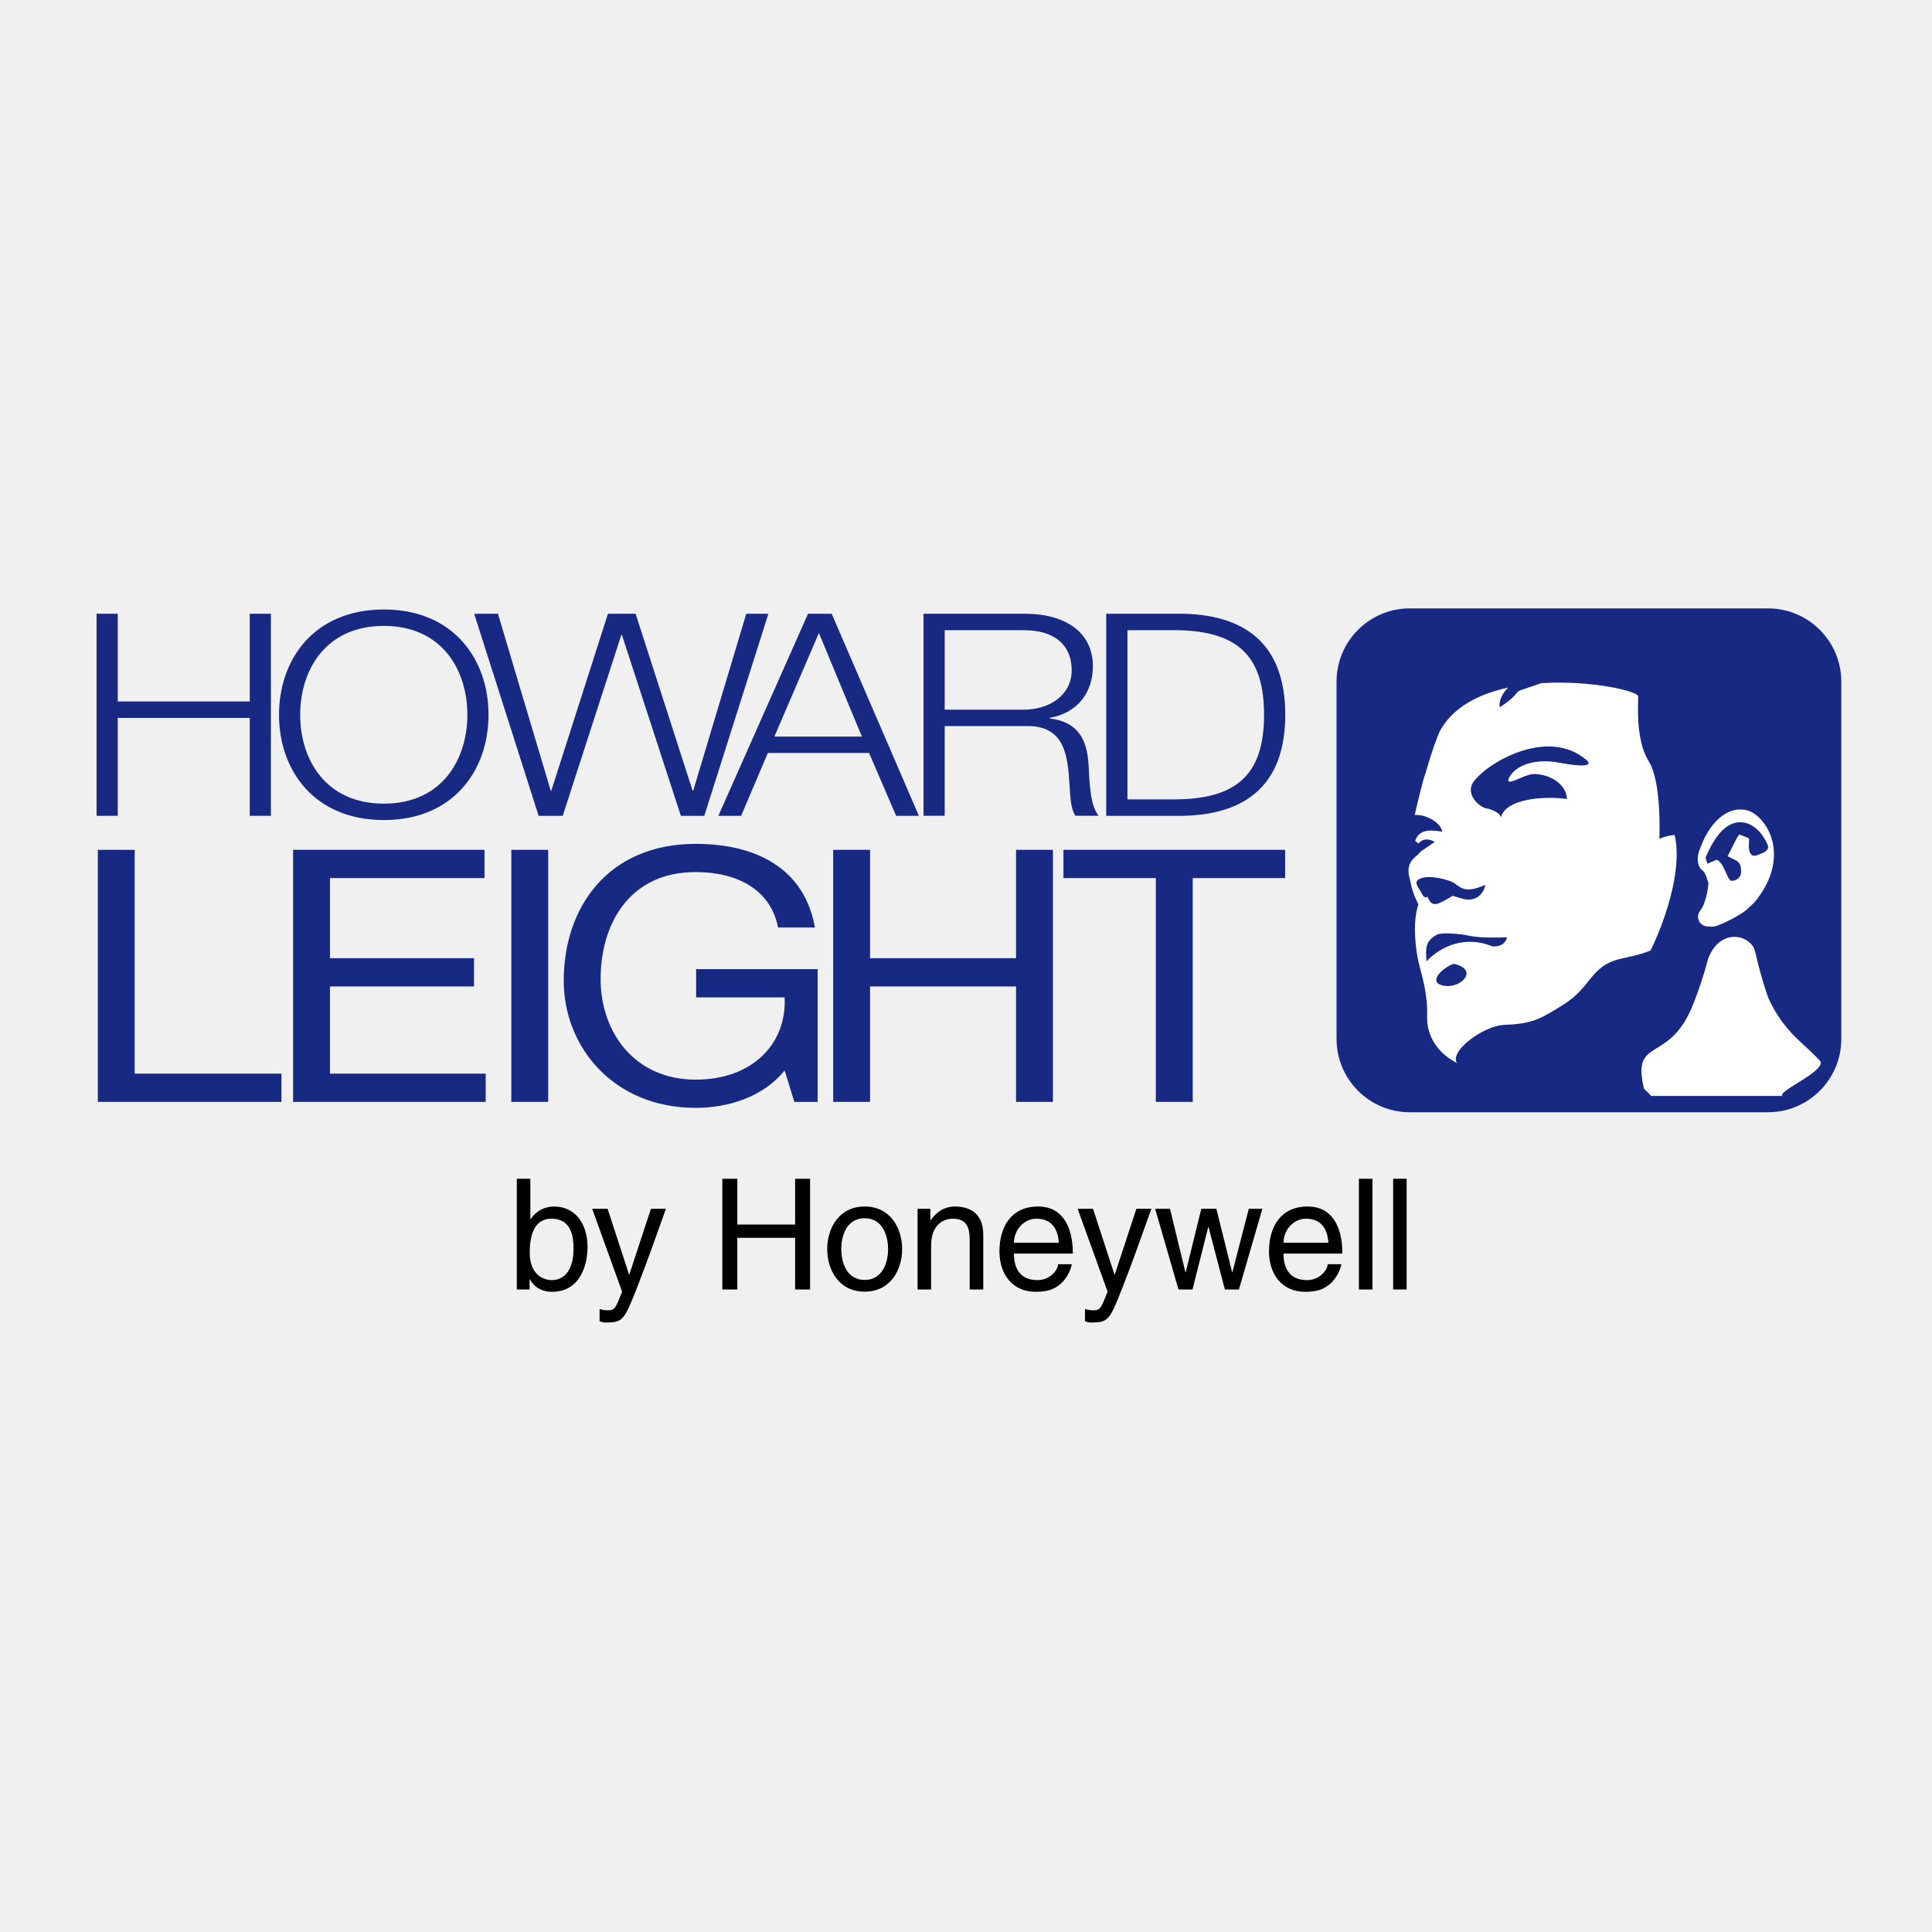
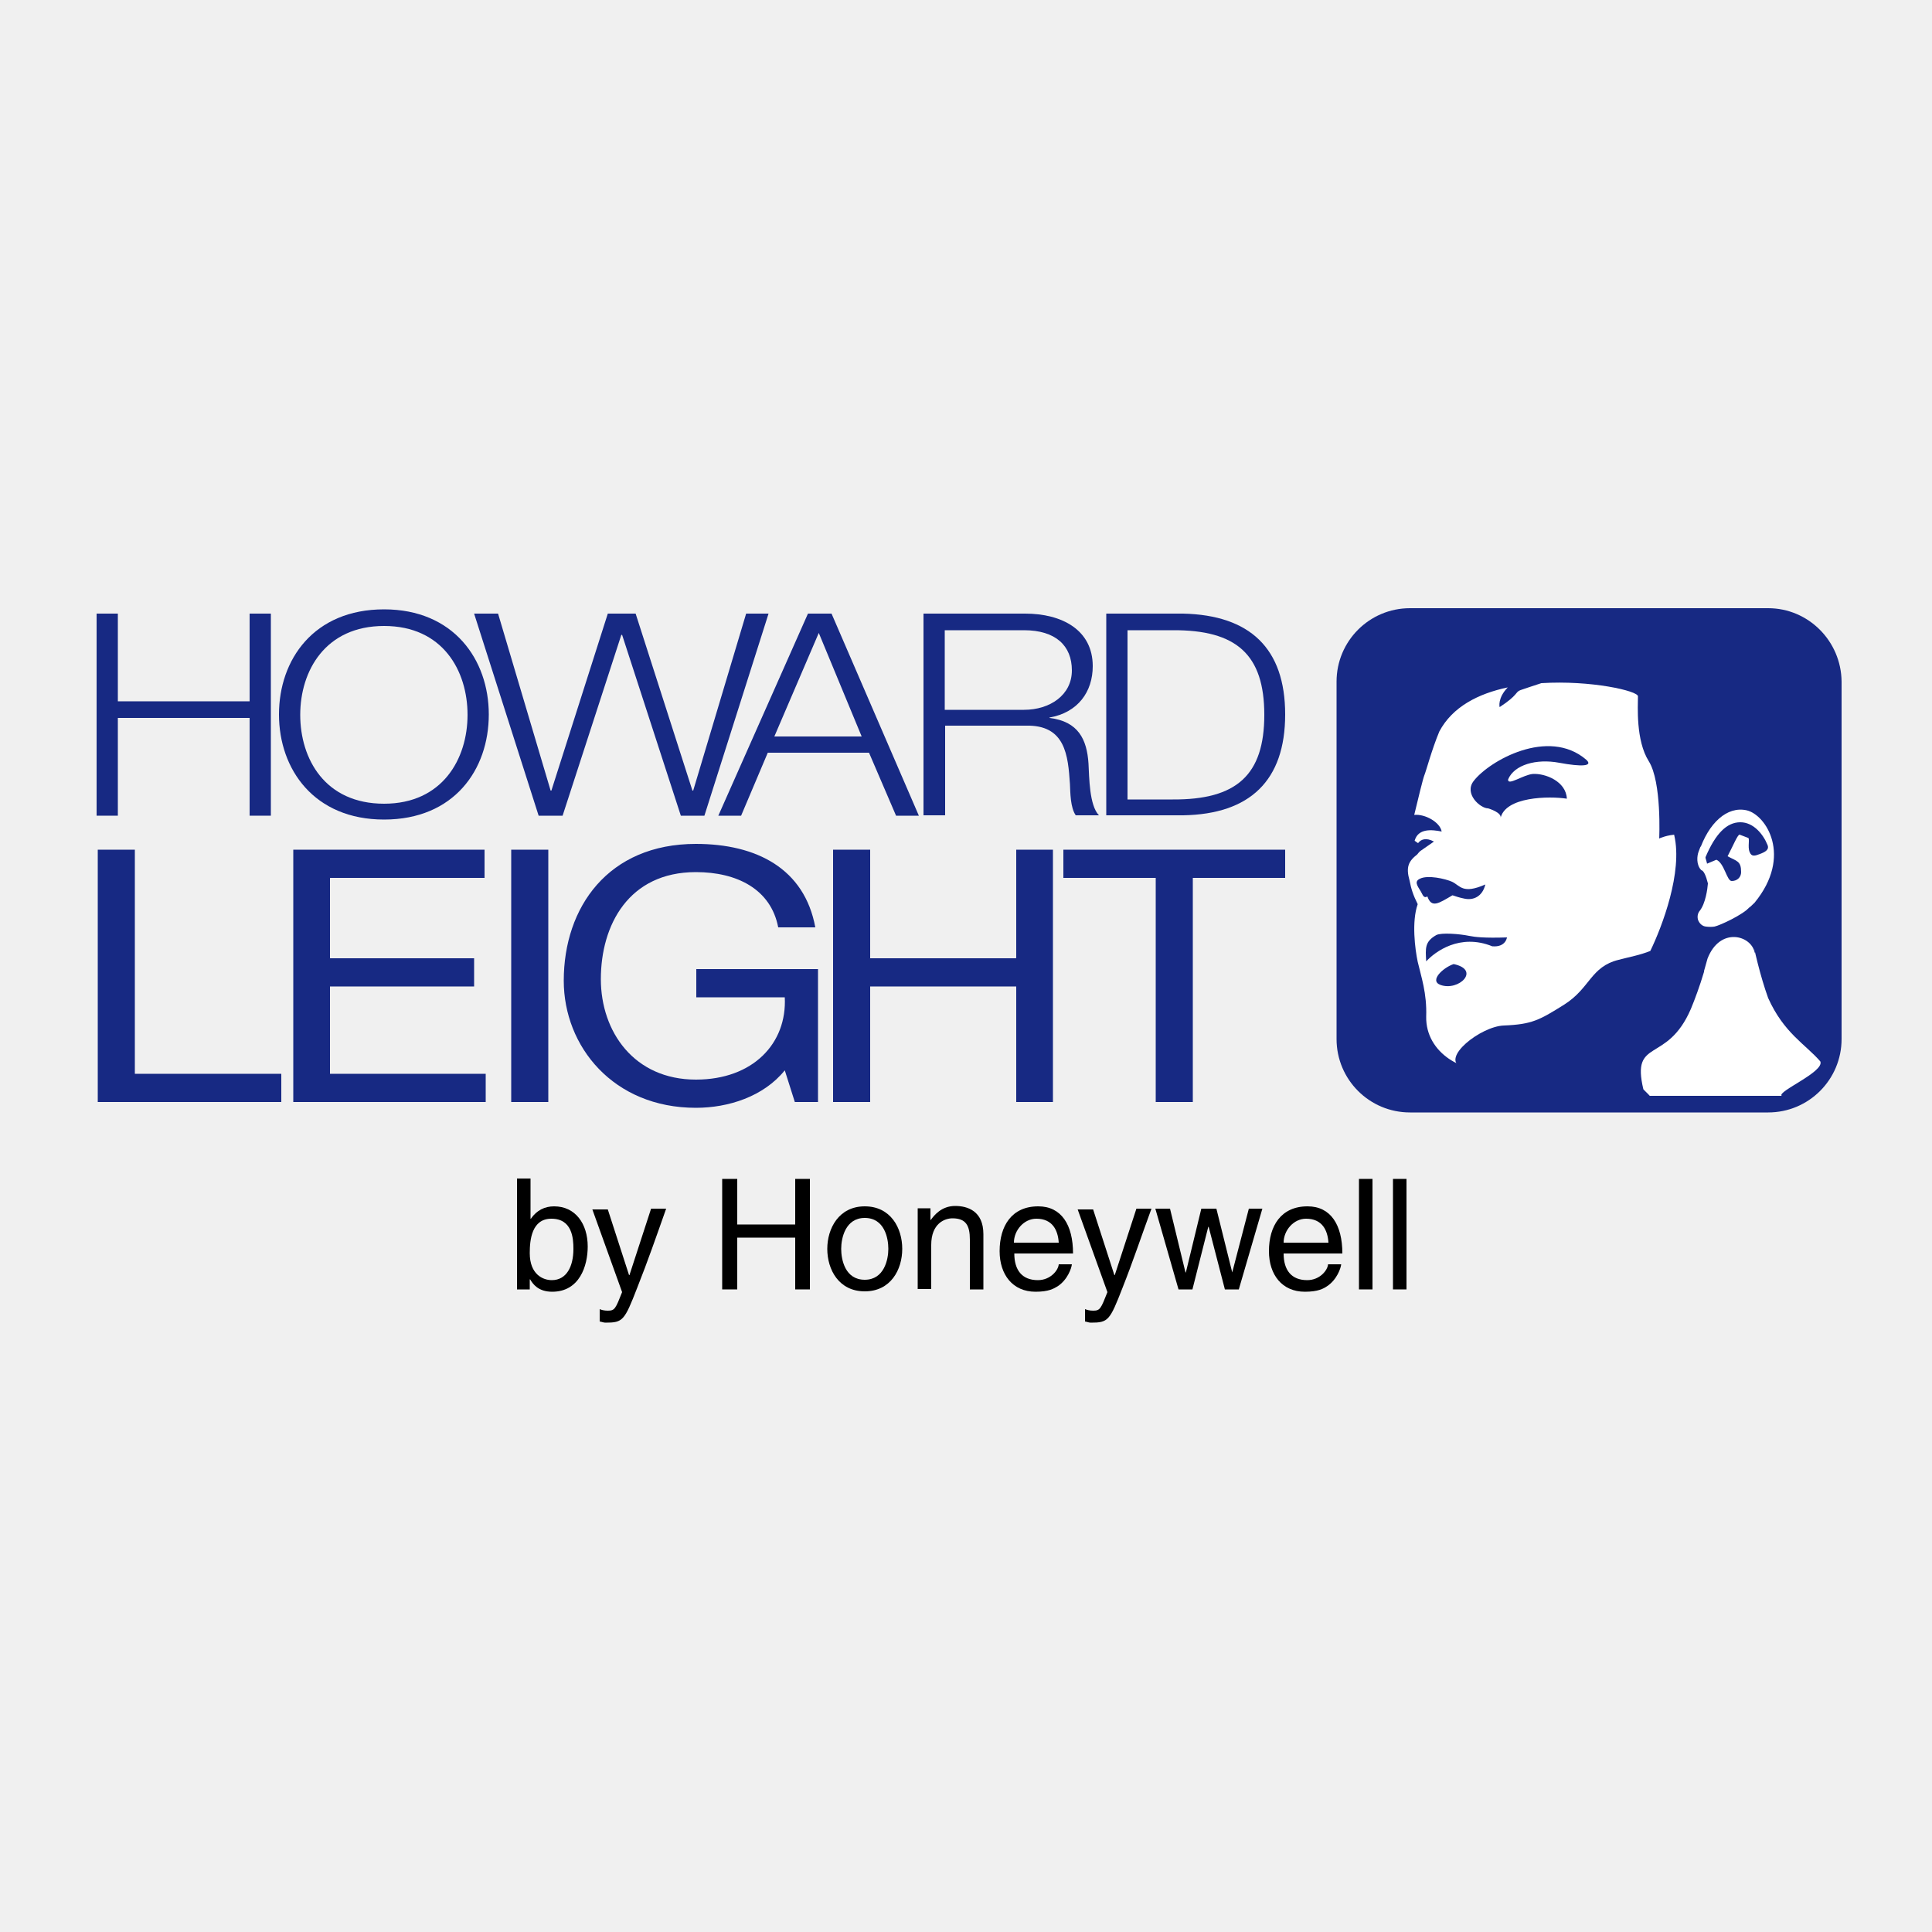
- <svg xmlns="http://www.w3.org/2000/svg" version="1.1" id="Calque_1" x="0px" y="0px" width="500px" height="500px" viewBox="0 0 500 500" enable-background="new 0 0 500 500" xml:space="preserve">
+ <svg xmlns="http://www.w3.org/2000/svg" version="1.1" id="Calque_1" x="0px" y="0px" viewBox="0 0 500 500" style="enable-background:new 0 0 500 500;" xml:space="preserve">
+   <style type="text/css">
+ 	.st0{fill:#172983;}
+ 	.st1{fill:#FFFFFF;}
+ </style>
  <g>
-     <path fill="#172983" d="M457.563,157.447h-92.712c-10.451,0-18.955,8.503-18.955,18.955v92.479   c0,10.459,8.504,18.968,18.955,18.968h92.712c10.455,0,18.961-8.509,18.961-18.968v-92.479   C476.524,165.95,468.019,157.447,457.563,157.447z" />
-     <path fill="#FFFFFF" d="M451.984,209.667c-4.999-1.132-9.786,3.191-12.283,10.694c0,0,1.371,5.456,0.683,7.509   c-0.683,2.039,0.913,13.641,2.271,14.786c1.377,1.132,3.647-0.457,4.78-2.046c1.139-1.602,4.549-5.237,6.602-7.058   C464.042,221.493,456.984,210.806,451.984,209.667z M455.549,221.023c-1.273,0.534-2.188,0.798-2.708-0.476   c-0.599-1.409,0.187-3.706-0.483-3.719l-2.116-0.824c-0.509,0-1.59,2.67-3.127,5.579c2.444,1.338,3.487,1.152,3.487,4.054   c0,1.319-1.043,2.252-2.361,2.335c-1.313,0.09-1.86-4.613-3.964-5.476l-3.81,1.622l1.004-2.335   c2.606-6.067,5.534-9.008,8.963-8.989c3.397,0.019,5.907,3.146,7.026,5.823C457.987,219.891,456.829,220.496,455.549,221.023z" />
+     <path class="st0" d="M457.6,157.4h-92.7c-10.5,0-19,8.5-19,19v92.5c0,10.5,8.5,19,19,19h92.7c10.5,0,19-8.5,19-19v-92.5   C476.5,165.9,468,157.4,457.6,157.4z" />
+     <path class="st1" d="M452,209.7c-5-1.1-9.8,3.2-12.3,10.7c0,0,1.4,5.5,0.7,7.5c-0.7,2,0.9,13.6,2.3,14.8c1.4,1.1,3.6-0.5,4.8-2   c1.1-1.6,4.5-5.2,6.6-7.1C464,221.5,457,210.8,452,209.7z M455.5,221c-1.3,0.5-2.2,0.8-2.7-0.5c-0.6-1.4,0.2-3.7-0.5-3.7l-2.1-0.8   c-0.5,0-1.6,2.7-3.1,5.6c2.4,1.3,3.5,1.2,3.5,4.1c0,1.3-1,2.3-2.4,2.3c-1.3,0.1-1.9-4.6-4-5.5l-3.8,1.6l1-2.3c2.6-6.1,5.5-9,9-9   c3.4,0,5.9,3.1,7,5.8C458,219.9,456.8,220.5,455.5,221z" />
    <g>
-       <path fill="#FFFFFF" d="M471.146,274.717c-3.854-4.484-9.374-7.328-13.486-16.4c-4.085-11.421-6.009-25.854-6.009-25.854    l-9.278-2.824c0.199-2.825-0.213-5.727-1.326-8.693c-2.998-7.888-11.607-3.867-11.607-3.867s0.683-14.554-2.722-20.023    c-3.423-5.45-2.76-14.329-2.76-16.832c0-1.365-12.238-4.218-25.027-3.431c-2.413,0.839-4.565,1.545-5.407,1.835    c-1.441,0.496-0.456,1.184-5.379,4.42c0,0-0.626-2.268,2.144-5.1c-7.551,1.639-14.33,5.046-17.721,11.373    c-2.04,4.78-3.41,10.243-3.86,11.382c-0.287,0.723-1.639,6.014-2.579,10.222c2.769-0.251,6.749,1.877,7.128,4.333    c-2.466-0.452-6.059-0.89-7.013,2.394c0.289,0.229,0.608,0.437,0.931,0.618c0.67-0.961,2.123-1.527,4.133-0.393l-3.592,2.473    c-0.225,0.232-0.469,0.493-0.745,0.809c-2.259,1.756-3.018,3.326-2.008,6.769c0.393,2.13,0.92,3.745,2.123,6.145    c-1.589,4.543-0.746,11.569,0.02,14.851c0.914,3.873,2.406,8.107,2.239,14.168c-0.244,9.523,10.019,15.172,17.759,13.345    c5.012-1.171,28.368-11.794,44.242-26.985c0.669,7.869-5.129,21.716-9.51,34.179h39.48    C459.757,282.497,472.182,277.419,471.146,274.717z M367.657,230.701c-1.036-1.635-1.705-2.593-0.187-3.275    c2.001-1.042,6.55-0.013,8.345,0.837c2.053,0.965,2.671,3.339,8.609,0.739c-0.682,2.954-2.953,4.317-5.682,3.642    c-0.969-0.242-1.892-0.538-2.76-0.816c-3.613,2.077-5.394,3.437-6.501,0.271C368.428,232.613,368.158,231.49,367.657,230.701z     M372.83,254.874c-3.005-1.1,0.683-4.536,3.417-5.449C383.292,251.013,377.495,256.579,372.83,254.874z M386.246,244.926    c-8.416-3.416-14.786,1.364-17.058,3.867c-0.231-3.417-0.36-5.141,2.567-6.839c1.255-0.74,6.112-0.296,8.468,0.212    c1.486,0.315,3.918,0.617,9.793,0.405C390.017,242.572,389.662,245.158,386.246,244.926z M403.534,197.384    c-5.913-1.132-11.607,0.457-13.184,4.324c-0.238,1.814,3.867-1.19,6.357-1.37c3.191-0.219,8.596,1.878,8.821,6.434    c-4.549-0.688-16.092-0.573-17.231,5.167c0.676-1.589-3.152-2.657-3.152-2.657c-2.046,0-6.28-3.764-3.674-7.123    c4.015-5.192,19.341-13.872,29.121-5.462C412.407,198.297,409.447,198.523,403.534,197.384z" />
+       <path class="st1" d="M471.1,274.7c-3.9-4.5-9.4-7.3-13.5-16.4c-4.1-11.4-6-25.9-6-25.9l-9.3-2.8c0.2-2.8-0.2-5.7-1.3-8.7    c-3-7.9-11.6-3.9-11.6-3.9s0.7-14.6-2.7-20c-3.4-5.4-2.8-14.3-2.8-16.8c0-1.4-12.2-4.2-25-3.4c-2.4,0.8-4.6,1.5-5.4,1.8    c-1.4,0.5-0.5,1.2-5.4,4.4c0,0-0.6-2.3,2.1-5.1c-7.6,1.6-14.3,5-17.7,11.4c-2,4.8-3.4,10.2-3.9,11.4c-0.3,0.7-1.6,6-2.6,10.2    c2.8-0.3,6.7,1.9,7.1,4.3c-2.5-0.5-6.1-0.9-7,2.4c0.3,0.2,0.6,0.4,0.9,0.6c0.7-1,2.1-1.5,4.1-0.4l-3.6,2.5    c-0.2,0.2-0.5,0.5-0.7,0.8c-2.3,1.8-3,3.3-2,6.8c0.4,2.1,0.9,3.7,2.1,6.1c-1.6,4.5-0.7,11.6,0,14.9c0.9,3.9,2.4,8.1,2.2,14.2    c-0.2,9.5,10,15.2,17.8,13.3c5-1.2,28.4-11.8,44.2-27c0.7,7.9-5.1,21.7-9.5,34.2h39.5C459.8,282.5,472.2,277.4,471.1,274.7z     M367.7,230.7c-1-1.6-1.7-2.6-0.2-3.3c2-1,6.5,0,8.3,0.8c2.1,1,2.7,3.3,8.6,0.7c-0.7,3-3,4.3-5.7,3.6c-1-0.2-1.9-0.5-2.8-0.8    c-3.6,2.1-5.4,3.4-6.5,0.3C368.4,232.6,368.2,231.5,367.7,230.7z M372.8,254.9c-3-1.1,0.7-4.5,3.4-5.4    C383.3,251,377.5,256.6,372.8,254.9z M386.2,244.9c-8.4-3.4-14.8,1.4-17.1,3.9c-0.2-3.4-0.4-5.1,2.6-6.8c1.3-0.7,6.1-0.3,8.5,0.2    c1.5,0.3,3.9,0.6,9.8,0.4C390,242.6,389.7,245.2,386.2,244.9z M403.5,197.4c-5.9-1.1-11.6,0.5-13.2,4.3c-0.2,1.8,3.9-1.2,6.4-1.4    c3.2-0.2,8.6,1.9,8.8,6.4c-4.5-0.7-16.1-0.6-17.2,5.2c0.7-1.6-3.2-2.7-3.2-2.7c-2,0-6.3-3.8-3.7-7.1c4-5.2,19.3-13.9,29.1-5.5    C412.4,198.3,409.4,198.5,403.5,197.4z" />
    </g>
-     <path fill="#172983" d="M452.898,234.664c-1.918,2.052-7.767,4.838-9.162,5.096c-0.695,0.083-1.423,0.083-2.156-0.032   c-0.881-0.129-1.628-0.728-1.956-1.551c-0.328-0.843-0.18-1.776,0.373-2.471c1.474-1.866,2.033-5.656,2.13-6.962   c0-0.045,0.02-0.09,0.02-0.148c-0.54-1.994-1.139-3.255-1.718-3.423c-1.435-1.383-1.113-3.777-0.728-4.813   c1.281-3.378,2.522-6.589-2.188-7.535c0,0-5.019-0.547-4.118,3.262c2.227,9.478-3.075,23.53-6.241,29.906   c-2.74,1.139-5.598,1.603-8.178,2.252c-7.277,1.821-7.29,7.271-14.116,11.588c-6.37,4.028-8.32,5.109-15.597,5.412   c-6.017,0.25-16.453,8.512-10.951,10.809c10.507,4.401,21.001-4.201,25.499,8.159h23.729c0.334-0.309-2.06-2.374-2.078-2.471   c-3.23-13.467,6.138-6.435,12.289-20.789c1.036-2.413,2.291-5.868,3.391-9.567c0,0,0.007,0.006,0.02,0.006   c0.013-0.07,0.025-0.129,0.032-0.199c0.315-1.042,0.611-2.098,0.888-3.153c3.23-8.274,11.306-6.074,12.238-1.557   C454.623,247.951,452.898,234.664,452.898,234.664z" />
-     <polygon fill="#172983" points="25,158.836 30.476,158.836 30.476,181.542 64.635,181.542 64.635,158.836 70.11,158.836    70.11,211.127 64.635,211.127 64.635,185.79 30.476,185.79 30.476,211.127 25,211.127 25,158.836  " />
-     <path fill="#172983" d="M99.361,207.981c15.143,0,21.593-11.575,21.593-22.996c0-11.427-6.45-23.002-21.593-23.002   c-15.23,0-21.674,11.575-21.674,23.002C77.687,196.406,84.131,207.981,99.361,207.981L99.361,207.981z M99.361,157.736   c18.042,0,27.069,12.965,27.069,27.249c0,14.278-9.027,27.243-27.069,27.243c-18.132,0-27.153-12.965-27.153-27.243   C72.208,170.701,81.229,157.736,99.361,157.736L99.361,157.736z" />
-     <polygon fill="#172983" points="122.717,158.836 128.868,158.836 142.519,204.609 142.683,204.609 157.337,158.836    164.495,158.836 179.239,204.609 179.41,204.609 193.134,158.836 198.864,158.836 182.27,211.127 176.205,211.127 160.959,164.331    160.789,164.331 145.633,211.127 139.395,211.127 122.717,158.836  " />
-     <path fill="#172983" d="M200.411,190.622h22.642l-11.122-26.806L200.411,190.622L200.411,190.622z M209.117,158.836h6.122   l22.562,52.291h-5.884l-7.004-16.26h-26.194l-6.92,16.26h-5.888L209.117,158.836L209.117,158.836z" />
-     <path fill="#172983" d="M244.486,183.666h20.46c6.686,0,12.406-3.809,12.406-10.179c0-6.376-4.195-10.397-12.406-10.397h-20.46   V183.666L244.486,183.666z M239.007,158.836h26.339c9.51,0,17.488,4.176,17.488,13.621c0,6.595-3.796,12.019-11.202,13.332v0.147   c7.496,0.882,9.658,5.566,10.076,11.788c0.238,3.59,0.238,10.764,2.657,13.402h-6.048c-1.364-2.046-1.364-5.933-1.531-8.133   c-0.477-7.316-1.126-15.449-11.518-15.082h-20.783v23.215h-5.479V158.836L239.007,158.836z" />
-     <path fill="#172983" d="M291.777,206.881h11.672c16.523,0.077,23.691-6.299,23.691-21.896c0-15.603-7.168-21.973-23.691-21.896   h-11.672V206.881L291.777,206.881z M286.289,158.836h19.908c17.32,0.366,26.425,9.008,26.425,26.148   c0,17.135-9.104,25.782-26.425,26.143h-19.908V158.836L286.289,158.836z" />
-     <polygon fill="#172983" points="25.312,219.936 34.857,219.936 34.857,277.857 72.839,277.857 72.839,285.167 25.312,285.167    25.312,219.936  " />
-     <polygon fill="#172983" points="75.856,219.936 125.388,219.936 125.388,227.246 85.398,227.246 85.398,247.983 122.679,247.983    122.679,255.292 85.398,255.292 85.398,277.857 125.693,277.857 125.693,285.167 75.856,285.167 75.856,219.936  " />
-     <polygon fill="#172983" points="132.33,219.936 141.872,219.936 141.872,285.167 132.33,285.167 132.33,219.936  " />
-     <path fill="#172983" d="M203.062,277.034c-5.524,6.846-14.564,9.677-23.009,9.677c-21.403,0-34.159-15.886-34.159-32.892   c0-18.994,11.453-35.427,34.159-35.427c15.681,0,28.137,6.383,30.856,21.645h-9.552c-1.911-9.864-10.652-14.349-21.304-14.349   c-17.379,0-24.617,13.705-24.617,27.681c0,13.614,8.645,26.039,24.617,26.039c14.77,0,23.614-9.407,23.009-21.284h-22.906v-7.31   h31.454v34.353h-6.032L203.062,277.034L203.062,277.034z" />
-     <polygon fill="#172983" points="215.631,219.936 225.173,219.936 225.173,247.983 262.952,247.983 262.952,219.936    272.501,219.936 272.501,285.167 262.952,285.167 262.952,255.292 225.173,255.292 225.173,285.167 215.631,285.167    215.631,219.936  " />
-     <polygon fill="#172983" points="299.126,227.246 275.216,227.246 275.216,219.936 332.59,219.936 332.59,227.246 308.674,227.246    308.674,285.167 299.126,285.167 299.126,227.246  " />
+     <path class="st0" d="M452.9,234.7c-1.9,2.1-7.8,4.8-9.2,5.1c-0.7,0.1-1.4,0.1-2.2,0c-0.9-0.1-1.6-0.7-2-1.6   c-0.3-0.8-0.2-1.8,0.4-2.5c1.5-1.9,2-5.7,2.1-7c0,0,0-0.1,0-0.1c-0.5-2-1.1-3.3-1.7-3.4c-1.4-1.4-1.1-3.8-0.7-4.8   c1.3-3.4,2.5-6.6-2.2-7.5c0,0-5-0.5-4.1,3.3c2.2,9.5-3.1,23.5-6.2,29.9c-2.7,1.1-5.6,1.6-8.2,2.3c-7.3,1.8-7.3,7.3-14.1,11.6   c-6.4,4-8.3,5.1-15.6,5.4c-6,0.2-16.5,8.5-11,10.8c10.5,4.4,21-4.2,25.5,8.2h23.7c0.3-0.3-2.1-2.4-2.1-2.5   c-3.2-13.5,6.1-6.4,12.3-20.8c1-2.4,2.3-5.9,3.4-9.6c0,0,0,0,0,0c0-0.1,0-0.1,0-0.2c0.3-1,0.6-2.1,0.9-3.2   c3.2-8.3,11.3-6.1,12.2-1.6C454.6,248,452.9,234.7,452.9,234.7z" />
+     <polygon class="st0" points="25,158.8 30.5,158.8 30.5,181.5 64.6,181.5 64.6,158.8 70.1,158.8 70.1,211.1 64.6,211.1 64.6,185.8    30.5,185.8 30.5,211.1 25,211.1  " />
+     <path class="st0" d="M99.4,208c15.1,0,21.6-11.6,21.6-23c0-11.4-6.4-23-21.6-23c-15.2,0-21.7,11.6-21.7,23   C77.7,196.4,84.1,208,99.4,208L99.4,208z M99.4,157.7c18,0,27.1,13,27.1,27.2c0,14.3-9,27.2-27.1,27.2c-18.1,0-27.2-13-27.2-27.2   C72.2,170.7,81.2,157.7,99.4,157.7L99.4,157.7z" />
+     <polygon class="st0" points="122.7,158.8 128.9,158.8 142.5,204.6 142.7,204.6 157.3,158.8 164.5,158.8 179.2,204.6 179.4,204.6    193.1,158.8 198.9,158.8 182.3,211.1 176.2,211.1 161,164.3 160.8,164.3 145.6,211.1 139.4,211.1  " />
+     <path class="st0" d="M200.4,190.6h22.6l-11.1-26.8L200.4,190.6L200.4,190.6z M209.1,158.8h6.1l22.6,52.3h-5.9l-7-16.3h-26.2   l-6.9,16.3h-5.9L209.1,158.8L209.1,158.8z" />
+     <path class="st0" d="M244.5,183.7h20.5c6.7,0,12.4-3.8,12.4-10.2c0-6.4-4.2-10.4-12.4-10.4h-20.5V183.7L244.5,183.7z M239,158.8   h26.3c9.5,0,17.5,4.2,17.5,13.6c0,6.6-3.8,12-11.2,13.3v0.1c7.5,0.9,9.7,5.6,10.1,11.8c0.2,3.6,0.2,10.8,2.7,13.4h-6   c-1.4-2-1.4-5.9-1.5-8.1c-0.5-7.3-1.1-15.4-11.5-15.1h-20.8v23.2H239L239,158.8L239,158.8z" />
+     <path class="st0" d="M291.8,206.9h11.7c16.5,0.1,23.7-6.3,23.7-21.9c0-15.6-7.2-22-23.7-21.9h-11.7V206.9L291.8,206.9z    M286.3,158.8h19.9c17.3,0.4,26.4,9,26.4,26.1c0,17.1-9.1,25.8-26.4,26.1h-19.9V158.8L286.3,158.8z" />
+     <polygon class="st0" points="25.3,219.9 34.9,219.9 34.9,277.9 72.8,277.9 72.8,285.2 25.3,285.2  " />
+     <polygon class="st0" points="75.9,219.9 125.4,219.9 125.4,227.2 85.4,227.2 85.4,248 122.7,248 122.7,255.3 85.4,255.3    85.4,277.9 125.7,277.9 125.7,285.2 75.9,285.2  " />
+     <polygon class="st0" points="132.3,219.9 141.9,219.9 141.9,285.2 132.3,285.2  " />
+     <path class="st0" d="M203.1,277c-5.5,6.8-14.6,9.7-23,9.7c-21.4,0-34.2-15.9-34.2-32.9c0-19,11.5-35.4,34.2-35.4   c15.7,0,28.1,6.4,30.9,21.6h-9.6c-1.9-9.9-10.7-14.3-21.3-14.3c-17.4,0-24.6,13.7-24.6,27.7c0,13.6,8.6,26,24.6,26   c14.8,0,23.6-9.4,23-21.3h-22.9v-7.3h31.5v34.4h-6L203.1,277L203.1,277z" />
+     <polygon class="st0" points="215.6,219.9 225.2,219.9 225.2,248 263,248 263,219.9 272.5,219.9 272.5,285.2 263,285.2 263,255.3    225.2,255.3 225.2,285.2 215.6,285.2  " />
+     <polygon class="st0" points="299.1,227.2 275.2,227.2 275.2,219.9 332.6,219.9 332.6,227.2 308.7,227.2 308.7,285.2 299.1,285.2     " />
    <g>
-       <path d="M142.725,315.401c-5.073,0-5.624,5.463-5.624,8.854c0,5.553,3.468,7.039,5.704,7.039c3.834,0,5.624-3.48,5.624-8.074    C148.429,320.542,148.148,315.401,142.725,315.401L142.725,315.401z M133.752,333.719v-28.651h3.5v10.417h0.087    c1.519-2.2,3.587-3.191,6.022-3.243c5.547,0,8.696,4.55,8.696,10.424c0,4.986-2.069,11.652-9.175,11.652    c-3.555,0-5.028-2.033-5.746-3.198h-0.078v2.6H133.752L133.752,333.719z" />
-       <path d="M168.462,312.84h3.873c-2.432,6.833-4.829,13.653-7.502,20.474c-3.317,8.461-3.674,8.95-8.182,8.95    c-0.521,0-0.92-0.16-1.477-0.315v-3.197c0.444,0.154,1.158,0.354,2.117,0.354c1.837,0,2.033-0.515,3.706-4.825l-7.737-21.439    h3.992l5.543,17.006h0.077L168.462,312.84L168.462,312.84z" />
-       <polygon points="205.777,305.068 209.65,305.068 209.65,333.719 205.777,333.719 205.777,320.342 190.817,320.342     190.817,333.719 186.938,333.719 186.938,305.068 190.817,305.068 190.817,316.914 205.777,316.914 205.777,305.068   " />
-       <path d="M223.764,331.243c5.044,0,6.077-5.193,6.077-7.973c0-2.805-1.033-7.984-6.077-7.984c-5.022,0-6.051,5.18-6.051,7.984    C217.713,326.049,218.742,331.243,223.764,331.243L223.764,331.243z M223.764,312.242c6.679,0,9.709,5.63,9.709,11.028    c0,5.386-3.031,11.01-9.709,11.01c-6.653,0-9.684-5.624-9.684-11.01C214.081,317.872,217.111,312.242,223.764,312.242    L223.764,312.242z" />
-       <path d="M254.469,333.719h-3.517v-12.855c0-3.629-1.042-5.463-4.469-5.463c-1.998,0-5.511,1.274-5.511,6.949v11.369h-3.51V312.84    h3.317v2.967h0.074c0.756-1.12,2.719-3.565,6.303-3.565c3.239,0,7.313,1.325,7.313,7.277V333.719L254.469,333.719z" />
-       <path d="M274.019,321.624c-0.205-3.236-1.569-6.223-5.822-6.223c-3.243,0-5.791,2.986-5.791,6.223H274.019L274.019,321.624z     M277.365,327.169c-0.116,0.997-1.068,3.95-3.693,5.714c-0.966,0.637-2.323,1.435-5.675,1.435c-5.868,0-9.343-4.433-9.343-10.456    c0-6.466,3.114-11.62,10.012-11.62c6.022,0,8.982,4.794,8.982,12.181h-15.243c0,4.343,2.033,6.871,6.067,6.871    c3.308,0,5.27-2.554,5.379-4.124H277.365L277.365,327.169z" />
-       <path d="M294.094,312.84h3.88c-2.451,6.833-4.838,13.653-7.509,20.474c-3.319,8.461-3.674,8.95-8.185,8.95    c-0.521,0-0.913-0.16-1.486-0.315v-3.197c0.457,0.154,1.165,0.354,2.13,0.354c1.827,0,2.021-0.515,3.72-4.825l-7.747-21.439h3.977    l5.546,17.006h0.09L294.094,312.84L294.094,312.84z" />
-       <polygon points="308.622,333.719 304.993,333.719 298.952,312.84 302.793,312.84 306.782,329.254 306.866,329.254 310.888,312.84     314.8,312.84 318.872,329.254 318.943,329.254 323.189,312.84 326.703,312.84 320.629,333.719 317,333.719 312.767,317.55     312.689,317.55 308.622,333.719   " />
-       <path d="M343.779,321.624c-0.199-3.236-1.557-6.223-5.836-6.223c-3.224,0-5.771,2.986-5.771,6.223H343.779L343.779,321.624z     M347.138,327.169c-0.122,0.997-1.087,3.95-3.725,5.714c-0.946,0.637-2.311,1.435-5.662,1.435c-5.862,0-9.337-4.433-9.337-10.456    c0-6.466,3.102-11.62,10.025-11.62c6.009,0,8.969,4.794,8.969,12.181h-15.236c0,4.343,2.033,6.871,6.062,6.871    c3.307,0,5.257-2.554,5.385-4.124H347.138L347.138,327.169z" />
-       <polygon points="355.194,333.719 351.681,333.719 351.681,305.068 355.194,305.068 355.194,333.719   " />
-       <polygon points="364.041,333.719 360.547,333.719 360.547,305.068 364.041,305.068 364.041,333.719   " />
+       <path d="M142.7,315.4c-5.1,0-5.6,5.5-5.6,8.9c0,5.6,3.5,7,5.7,7c3.8,0,5.6-3.5,5.6-8.1C148.4,320.5,148.1,315.4,142.7,315.4    L142.7,315.4z M133.8,333.7v-28.7h3.5v10.4h0.1c1.5-2.2,3.6-3.2,6-3.2c5.5,0,8.7,4.5,8.7,10.4c0,5-2.1,11.7-9.2,11.7    c-3.6,0-5-2-5.7-3.2h-0.1v2.6L133.8,333.7L133.8,333.7z" />
+       <path d="M168.5,312.8h3.9c-2.4,6.8-4.8,13.7-7.5,20.5c-3.3,8.5-3.7,9-8.2,9c-0.5,0-0.9-0.2-1.5-0.3v-3.2c0.4,0.2,1.2,0.4,2.1,0.4    c1.8,0,2-0.5,3.7-4.8l-7.7-21.4h4l5.5,17h0.1L168.5,312.8L168.5,312.8z" />
+       <polygon points="205.8,305.1 209.6,305.1 209.6,333.7 205.8,333.7 205.8,320.3 190.8,320.3 190.8,333.7 186.9,333.7 186.9,305.1     190.8,305.1 190.8,316.9 205.8,316.9   " />
+       <path d="M223.8,331.2c5,0,6.1-5.2,6.1-8c0-2.8-1-8-6.1-8c-5,0-6.1,5.2-6.1,8C217.7,326,218.7,331.2,223.8,331.2L223.8,331.2z     M223.8,312.2c6.7,0,9.7,5.6,9.7,11c0,5.4-3,11-9.7,11c-6.7,0-9.7-5.6-9.7-11C214.1,317.9,217.1,312.2,223.8,312.2L223.8,312.2z" />
+       <path d="M254.5,333.7H251v-12.9c0-3.6-1-5.5-4.5-5.5c-2,0-5.5,1.3-5.5,6.9v11.4h-3.5v-20.9h3.3v3h0.1c0.8-1.1,2.7-3.6,6.3-3.6    c3.2,0,7.3,1.3,7.3,7.3L254.5,333.7L254.5,333.7z" />
+       <path d="M274,321.6c-0.2-3.2-1.6-6.2-5.8-6.2c-3.2,0-5.8,3-5.8,6.2H274L274,321.6z M277.4,327.2c-0.1,1-1.1,4-3.7,5.7    c-1,0.6-2.3,1.4-5.7,1.4c-5.9,0-9.3-4.4-9.3-10.5c0-6.5,3.1-11.6,10-11.6c6,0,9,4.8,9,12.2h-15.2c0,4.3,2,6.9,6.1,6.9    c3.3,0,5.3-2.6,5.4-4.1L277.4,327.2L277.4,327.2z" />
+       <path d="M294.1,312.8h3.9c-2.5,6.8-4.8,13.7-7.5,20.5c-3.3,8.5-3.7,9-8.2,9c-0.5,0-0.9-0.2-1.5-0.3v-3.2c0.5,0.2,1.2,0.4,2.1,0.4    c1.8,0,2-0.5,3.7-4.8l-7.7-21.4h4l5.5,17h0.1L294.1,312.8L294.1,312.8z" />
+       <polygon points="308.6,333.7 305,333.7 299,312.8 302.8,312.8 306.8,329.3 306.9,329.3 310.9,312.8 314.8,312.8 318.9,329.3     318.9,329.3 323.2,312.8 326.7,312.8 320.6,333.7 317,333.7 312.8,317.5 312.7,317.5   " />
+       <path d="M343.8,321.6c-0.2-3.2-1.6-6.2-5.8-6.2c-3.2,0-5.8,3-5.8,6.2H343.8L343.8,321.6z M347.1,327.2c-0.1,1-1.1,4-3.7,5.7    c-0.9,0.6-2.3,1.4-5.7,1.4c-5.9,0-9.3-4.4-9.3-10.5c0-6.5,3.1-11.6,10-11.6c6,0,9,4.8,9,12.2h-15.2c0,4.3,2,6.9,6.1,6.9    c3.3,0,5.3-2.6,5.4-4.1L347.1,327.2L347.1,327.2z" />
+       <polygon points="355.2,333.7 351.7,333.7 351.7,305.1 355.2,305.1   " />
+       <polygon points="364,333.7 360.5,333.7 360.5,305.1 364,305.1   " />
    </g>
  </g>
</svg>
